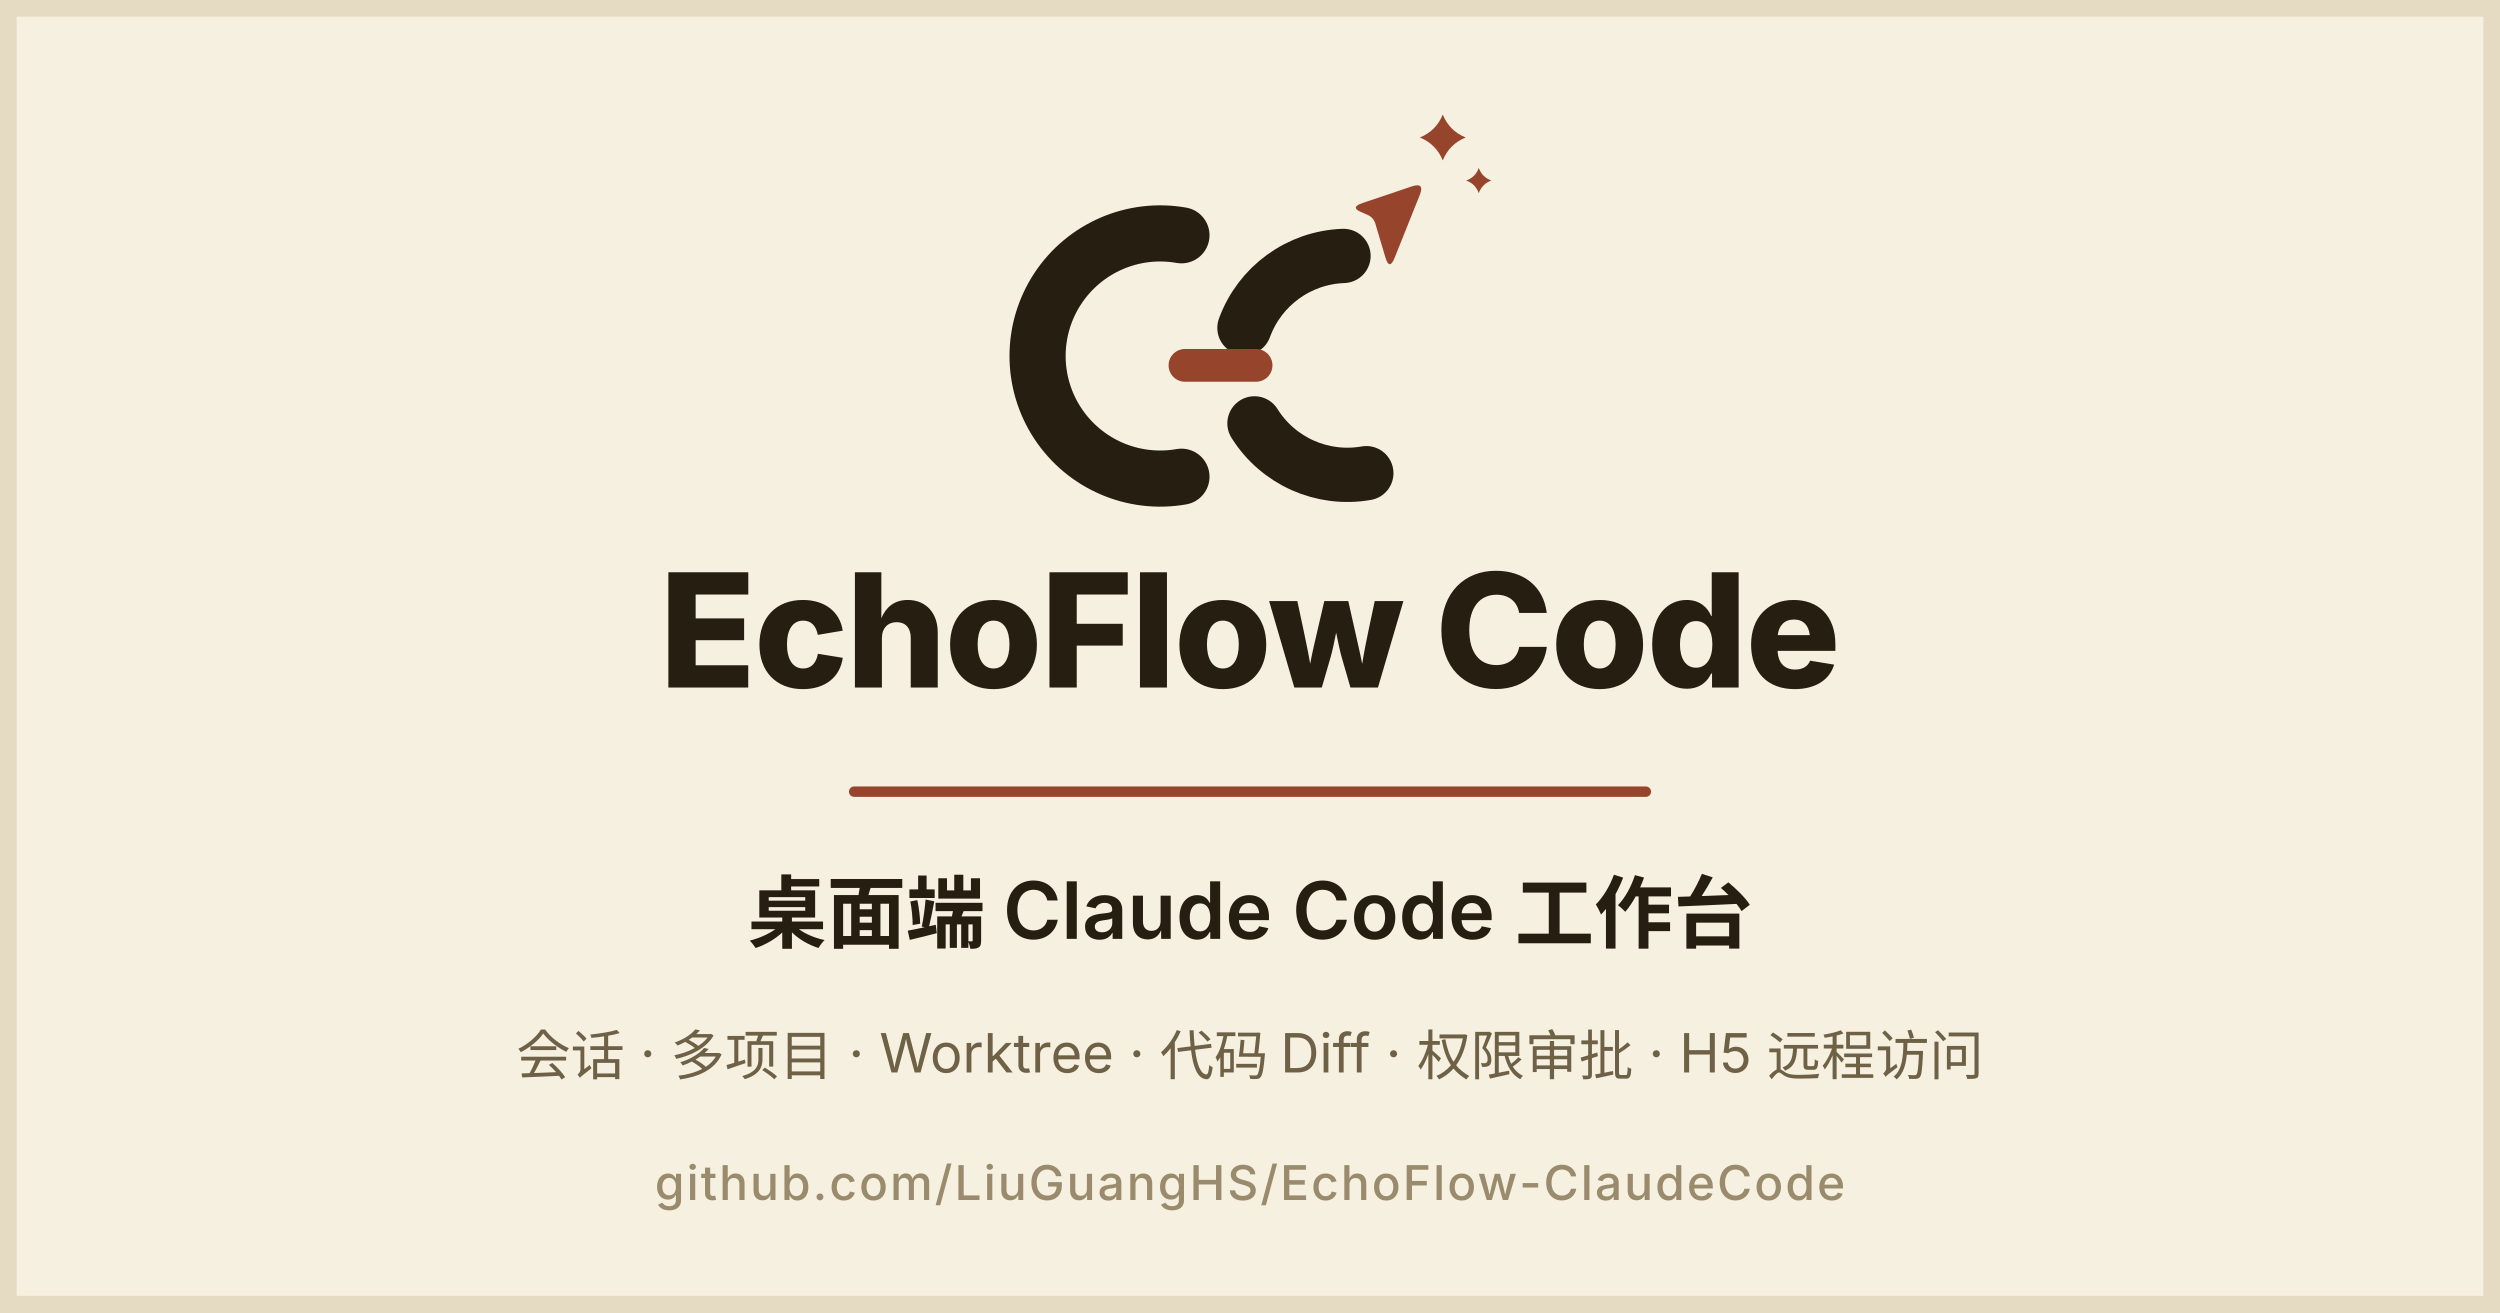
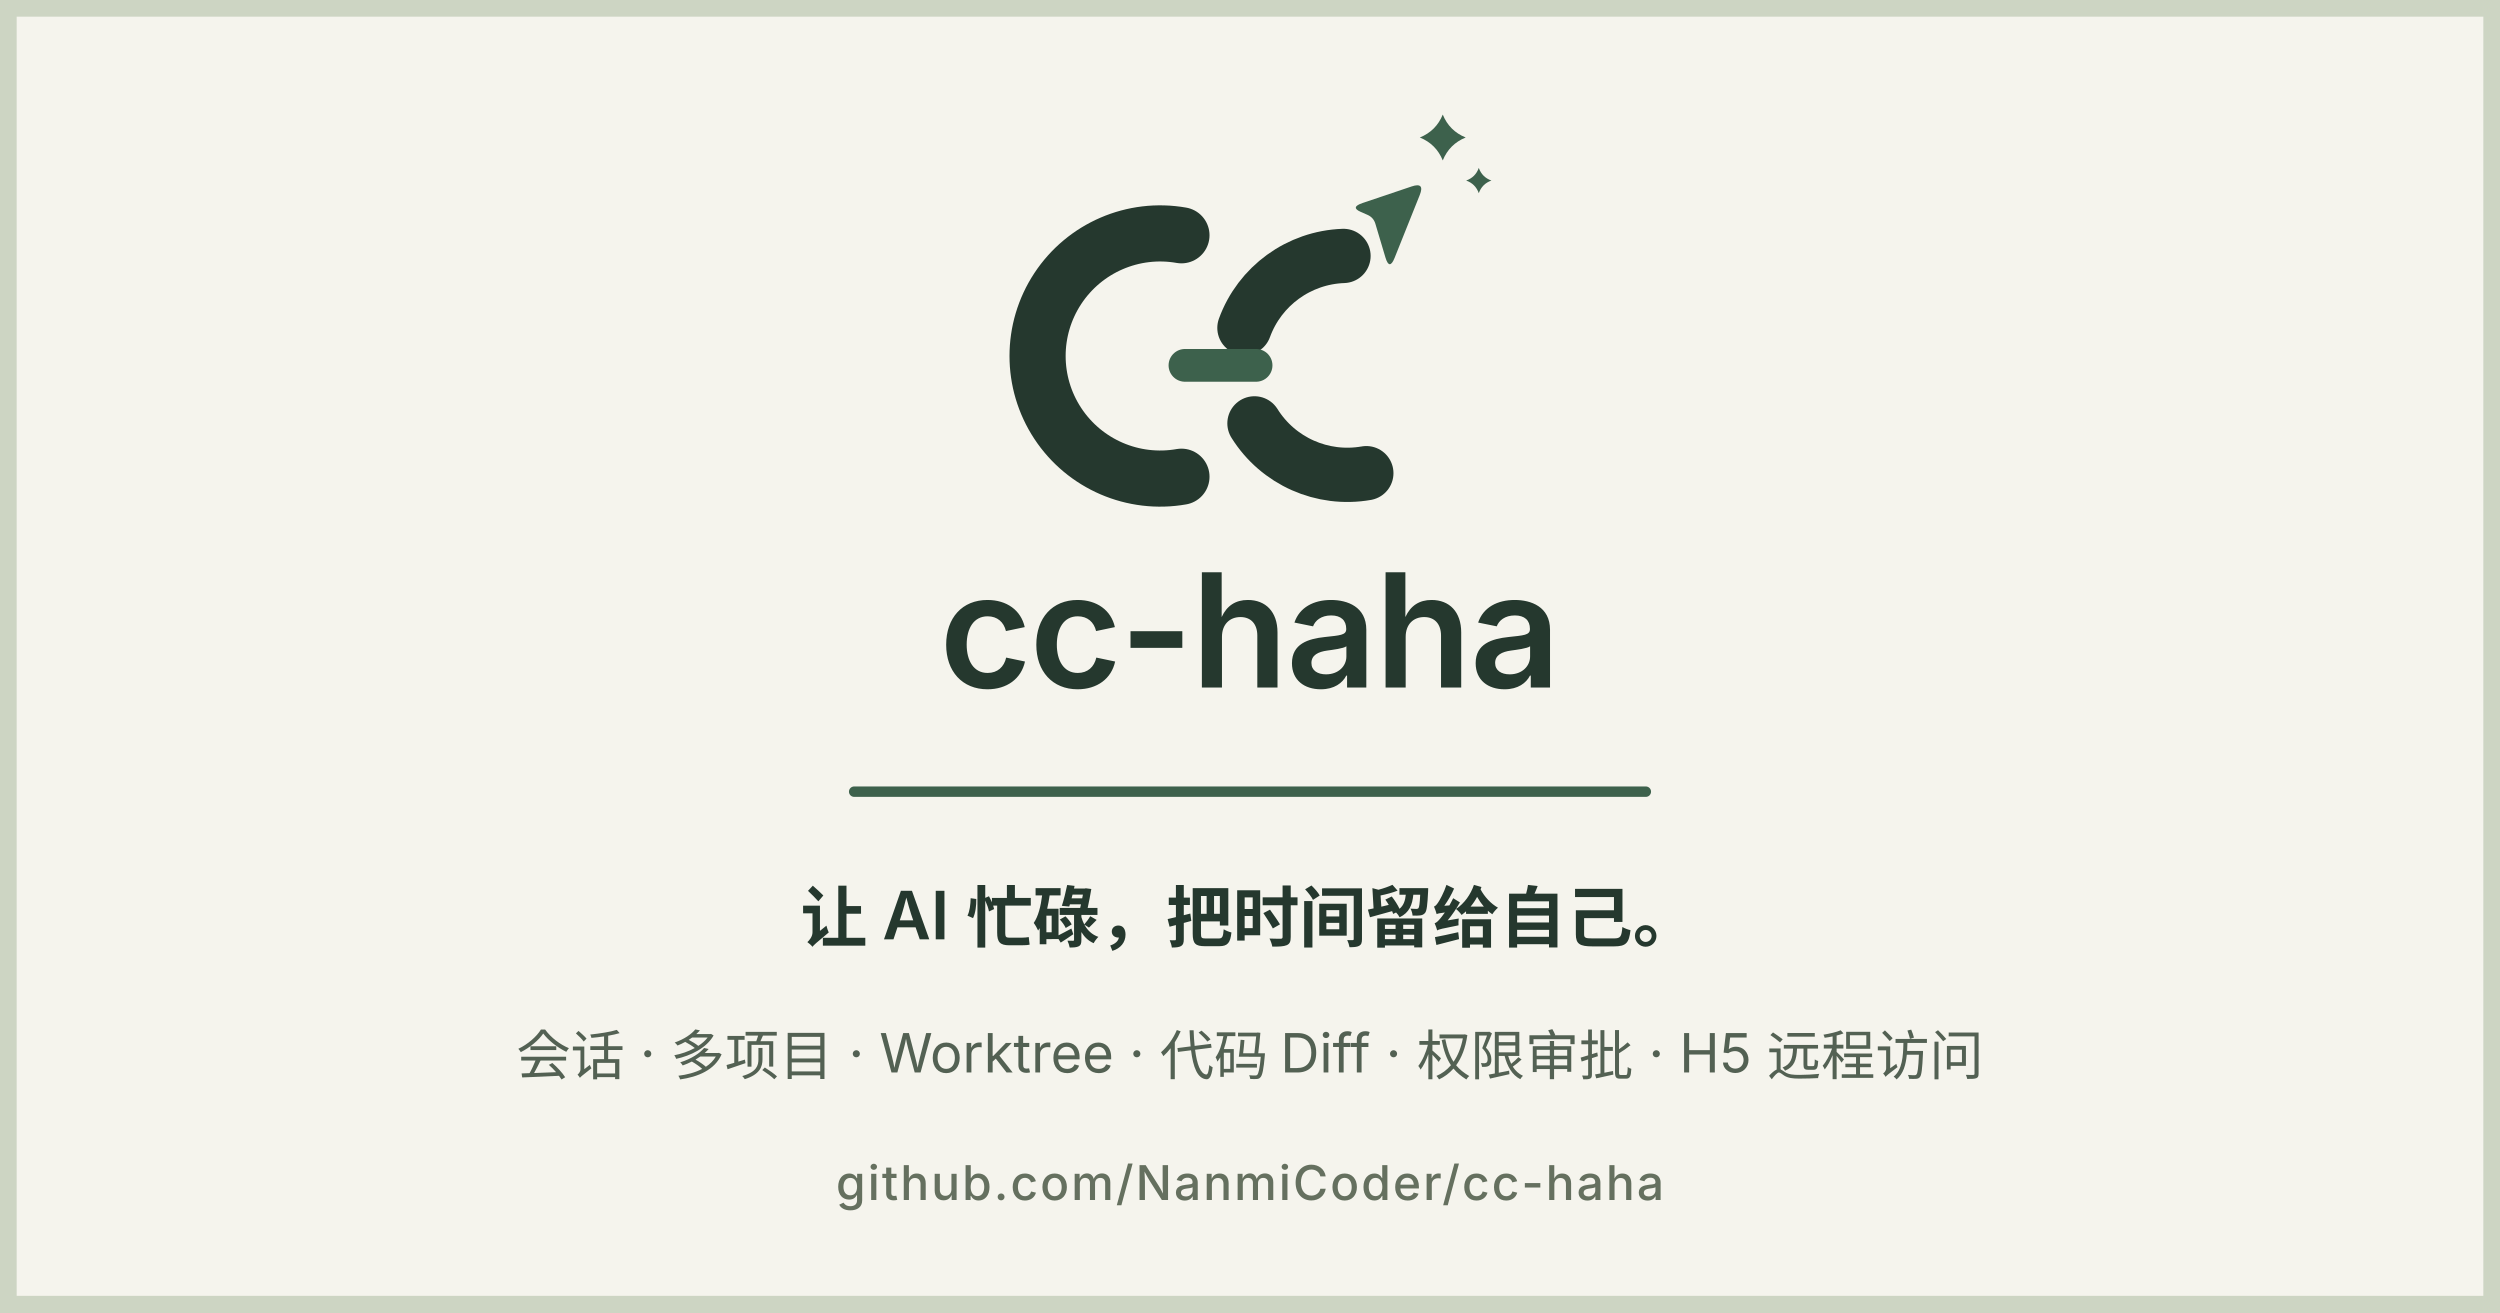
<svg xmlns="http://www.w3.org/2000/svg" width="1200" height="630" viewBox="0 0 1200 630" fill="none">
-   <rect width="1200" height="630" fill="#F6F0E1" />
-   <rect x="0" y="0" width="1200" height="630" fill="none" stroke="#E5DBC3" stroke-width="16" />
+   <rect width="1200" height="630" fill="#F5F4ED" />
+   <rect x="0" y="0" width="1200" height="630" fill="none" stroke="#CDD5C3" stroke-width="16" />
  <g transform="translate(370.47,-83.35) scale(0.44917)">
-     <path d="M437.75 695.01A131 131 0 1 1 437.75 436.99" fill="none" stroke="#251E11" stroke-width="60" stroke-linecap="round" />
-     <path d="M505.06 535.98A117 117 0 0 1 610.92 459.07" fill="none" stroke="#251E11" stroke-width="58" stroke-linecap="round" />
-     <path d="M635.32 691.22A117 117 0 0 1 515.78 638.00" fill="none" stroke="#251E11" stroke-width="58" stroke-linecap="round" />
-     <path d="M441.5 576H517.5" fill="none" stroke="#96442B" stroke-width="35" stroke-linecap="round" />
-     <path d="M683.79 384.80Q698.00 380.00 692.43 393.93L665.57 461.07Q660.00 475.00 655.71 460.63L645.00 424.71Q643.00 418.00 636.59 415.18L629.25 411.95Q618.00 407.00 631.26 402.52L683.79 384.80Z" fill="#96442B" />
-     <path d="M717.00 308.00Q724.07 325.43 741.50 332.50Q724.07 339.57 717.00 357.00Q709.93 339.57 692.50 332.50Q709.93 325.43 717.00 308.00Z" fill="#96442B" />
-     <path d="M755.50 365.00Q759.04 374.96 769.00 378.50Q759.04 382.04 755.50 392.00Q751.96 382.04 742.00 378.50Q751.96 374.96 755.50 365.00Z" fill="#96442B" />
+     <path d="M437.75 695.01A131 131 0 1 1 437.75 436.99" fill="none" stroke="#25382E" stroke-width="60" stroke-linecap="round" />
+     <path d="M505.06 535.98A117 117 0 0 1 610.92 459.07" fill="none" stroke="#25382E" stroke-width="58" stroke-linecap="round" />
+     <path d="M635.32 691.22A117 117 0 0 1 515.78 638.00" fill="none" stroke="#25382E" stroke-width="58" stroke-linecap="round" />
+     <path d="M441.5 576H517.5" fill="none" stroke="#3D614C" stroke-width="35" stroke-linecap="round" />
+     <path d="M683.79 384.80Q698.00 380.00 692.43 393.93L665.57 461.07Q660.00 475.00 655.71 460.63L645.00 424.71Q643.00 418.00 636.59 415.18L629.25 411.95Q618.00 407.00 631.26 402.52L683.79 384.80Z" fill="#3D614C" />
+     <path d="M717.00 308.00Q724.07 325.43 741.50 332.50Q724.07 339.57 717.00 357.00Q709.93 339.57 692.50 332.50Q709.93 325.43 717.00 308.00Z" fill="#3D614C" />
+     <path d="M755.50 365.00Q759.04 374.96 769.00 378.50Q759.04 382.04 755.50 392.00Q751.96 382.04 742.00 378.50Q751.96 374.96 755.50 365.00Z" fill="#3D614C" />
  </g>
-   <text x="600.0" y="330" text-anchor="middle" fill="#251E11" font-family="SF Pro Display, -apple-system, BlinkMacSystemFont, Avenir Next, Inter, Segoe UI, Helvetica Neue, Arial, sans-serif" font-size="76" font-weight="800" letter-spacing="-1">EchoFlow Code</text>
-   <path d="M410.0 380H790.0" stroke="#96442B" stroke-width="5" stroke-linecap="round" />
-   <text x="600.0" y="452" text-anchor="middle" fill="#251E11" font-family="SF Pro Display, -apple-system, BlinkMacSystemFont, Avenir Next, Inter, Segoe UI, Helvetica Neue, Arial, sans-serif" font-size="38" font-weight="600">桌面端 Claude Code 工作台</text>
-   <text x="600.0" y="516" text-anchor="middle" fill="#6E6146" font-family="SF Pro Display, -apple-system, BlinkMacSystemFont, Avenir Next, Inter, Segoe UI, Helvetica Neue, Arial, sans-serif" font-size="26" font-weight="400">会话 · 多项目 · Worktree · 代码 Diff · 权限审批 · H5 远程访问</text>
-   <text x="600.0" y="576" text-anchor="middle" fill="#9A8B6C" font-family="SF Pro Display, -apple-system, BlinkMacSystemFont, Avenir Next, Inter, Segoe UI, Helvetica Neue, Arial, sans-serif" font-size="23" font-weight="500" letter-spacing="1">github.com/LiuGuangHS/EchoFlow-ClaudeCode</text>
+   <text x="600.0" y="330" text-anchor="middle" fill="#25382E" font-family="SF Pro Display, -apple-system, BlinkMacSystemFont, Avenir Next, Inter, Segoe UI, Helvetica Neue, Arial, sans-serif" font-size="76" font-weight="600" letter-spacing="-1">cc-haha</text>
+   <path d="M410.0 380H790.0" stroke="#3D614C" stroke-width="5" stroke-linecap="round" />
+   <text x="600.0" y="452" text-anchor="middle" fill="#25382E" font-family="SF Pro Display, -apple-system, BlinkMacSystemFont, Avenir Next, Inter, Segoe UI, Helvetica Neue, Arial, sans-serif" font-size="32" font-weight="600">让 AI 忙碌，把时间留给自己。</text>
+   <text x="600.0" y="516" text-anchor="middle" fill="#536153" font-family="SF Pro Display, -apple-system, BlinkMacSystemFont, Avenir Next, Inter, Segoe UI, Helvetica Neue, Arial, sans-serif" font-size="26" font-weight="400">会话 · 多项目 · Worktree · 代码 Diff · 权限审批 · H5 远程访问</text>
+   <text x="600.0" y="576" text-anchor="middle" fill="#65705F" font-family="SF Pro Display, -apple-system, BlinkMacSystemFont, Avenir Next, Inter, Segoe UI, Helvetica Neue, Arial, sans-serif" font-size="23" font-weight="500" letter-spacing="1">github.com/NanmiCoder/cc-haha</text>
</svg>
